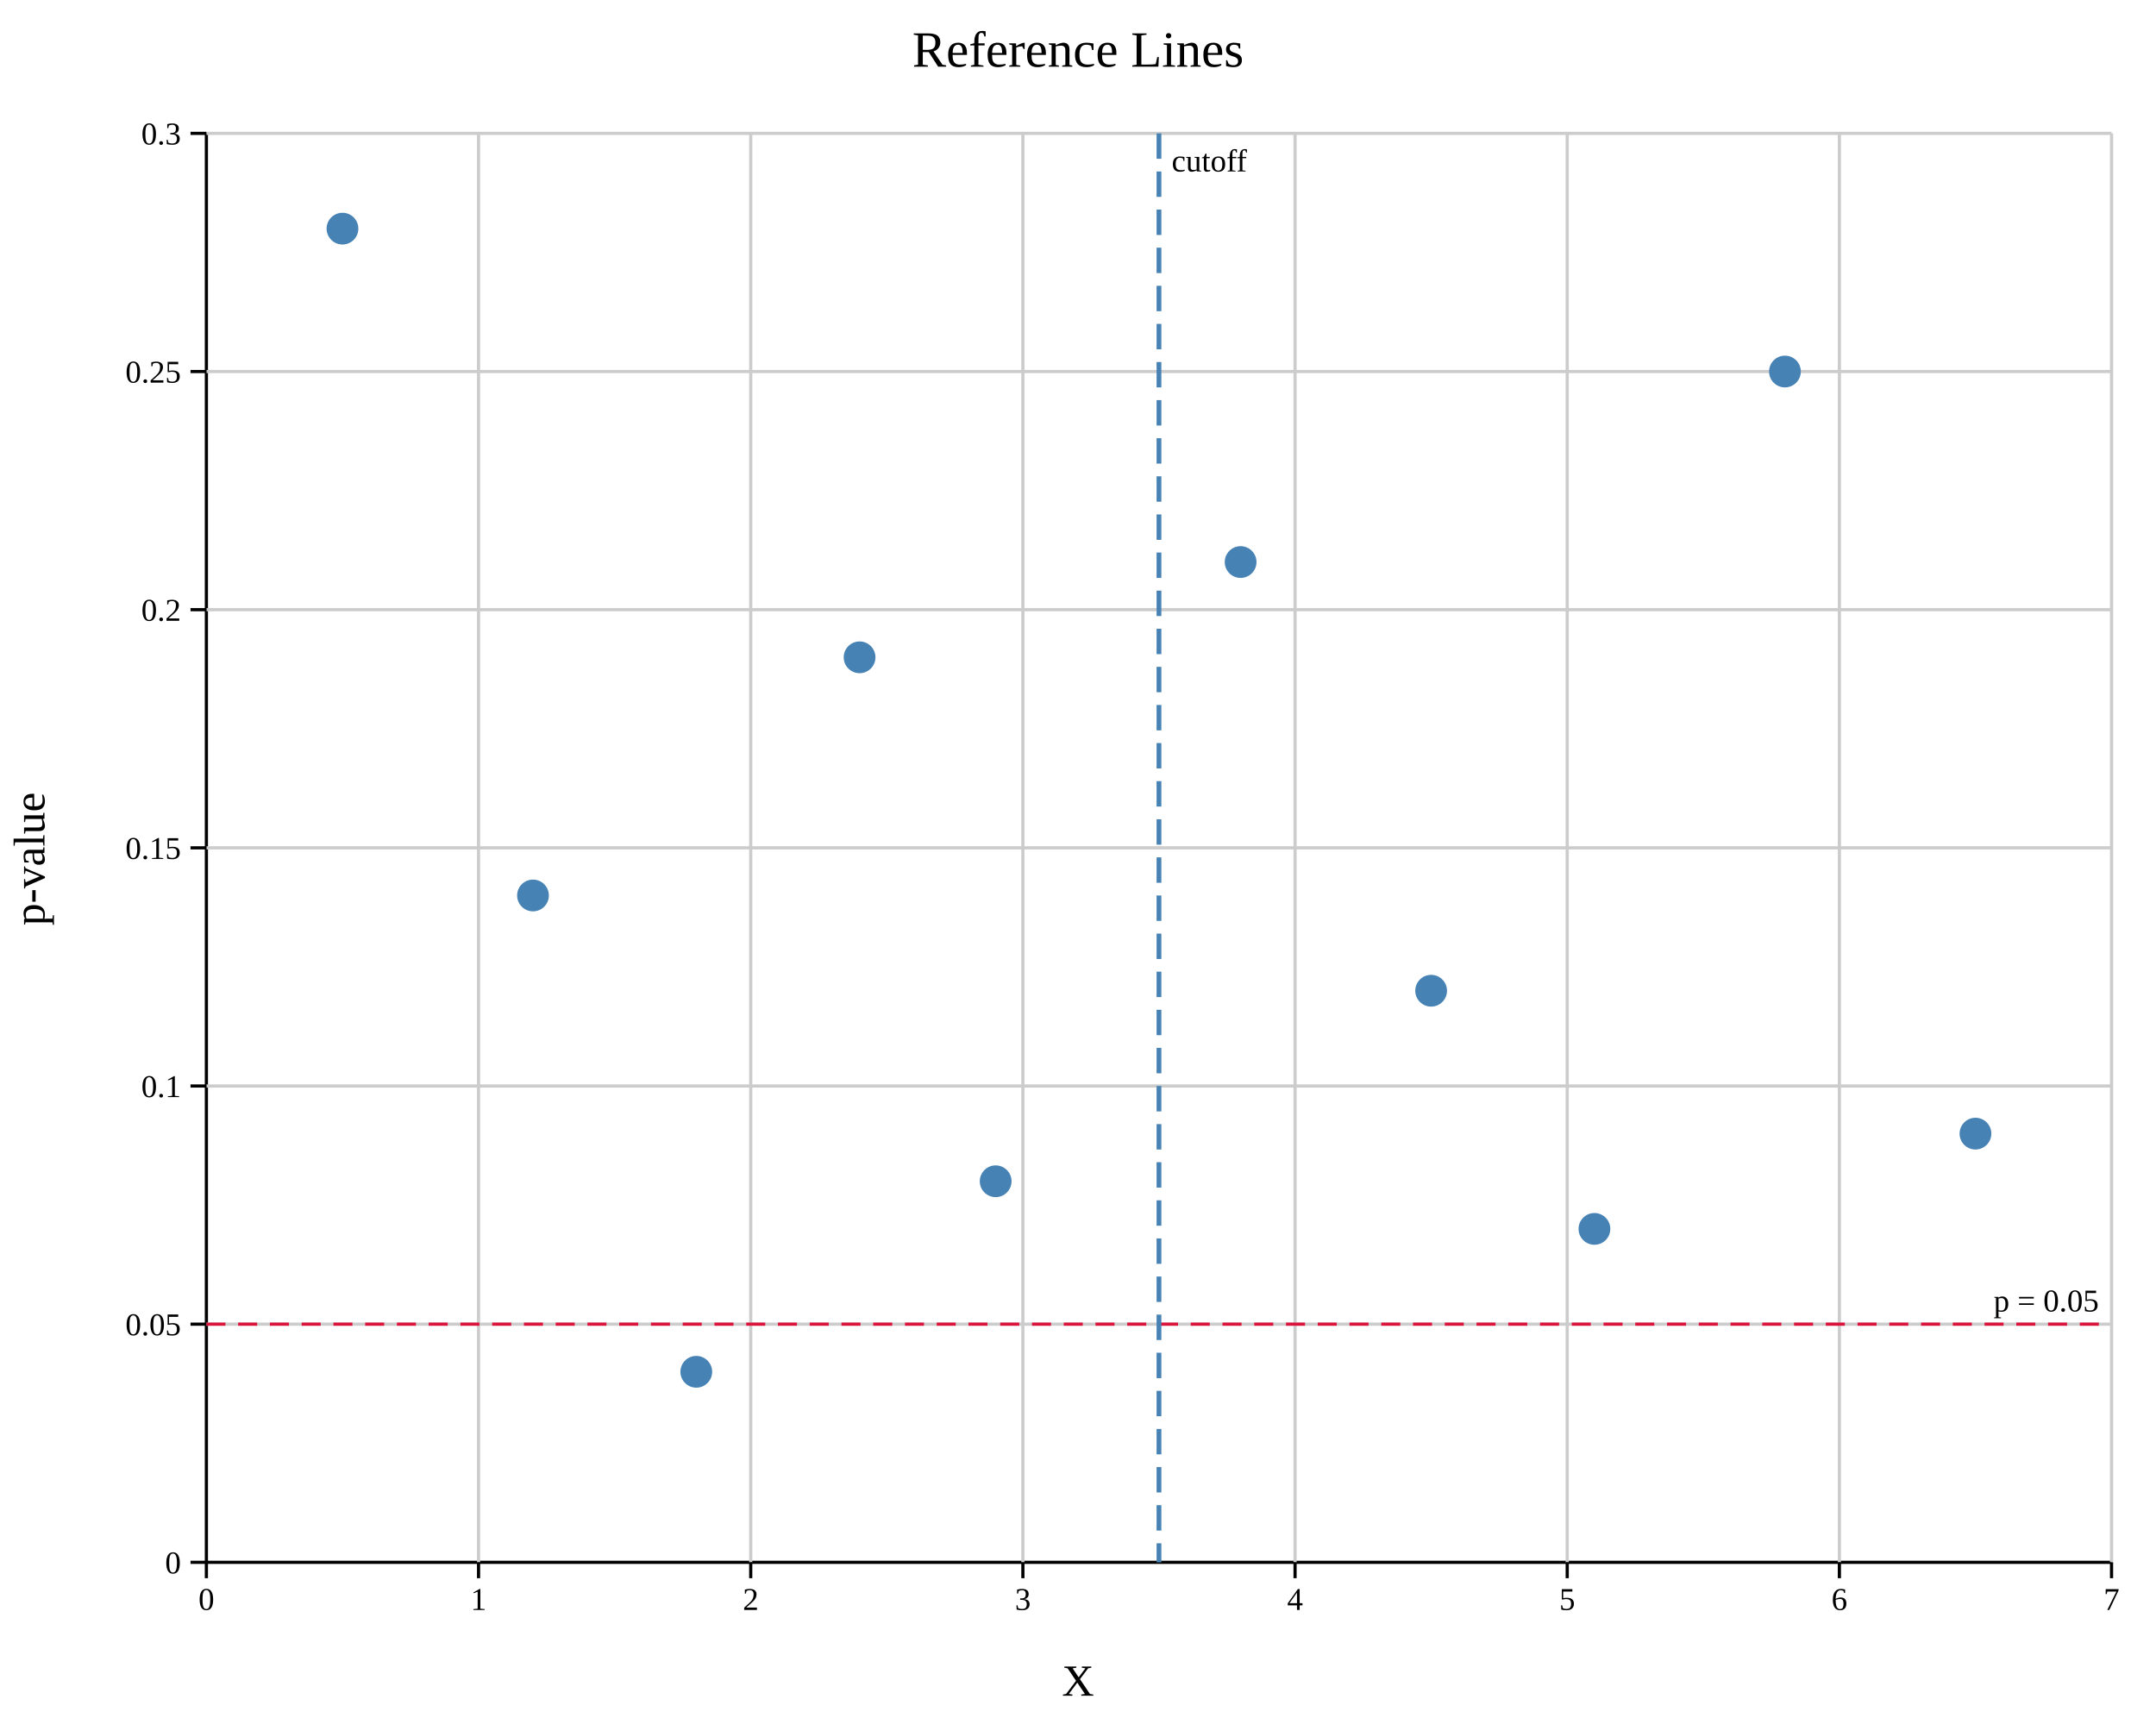
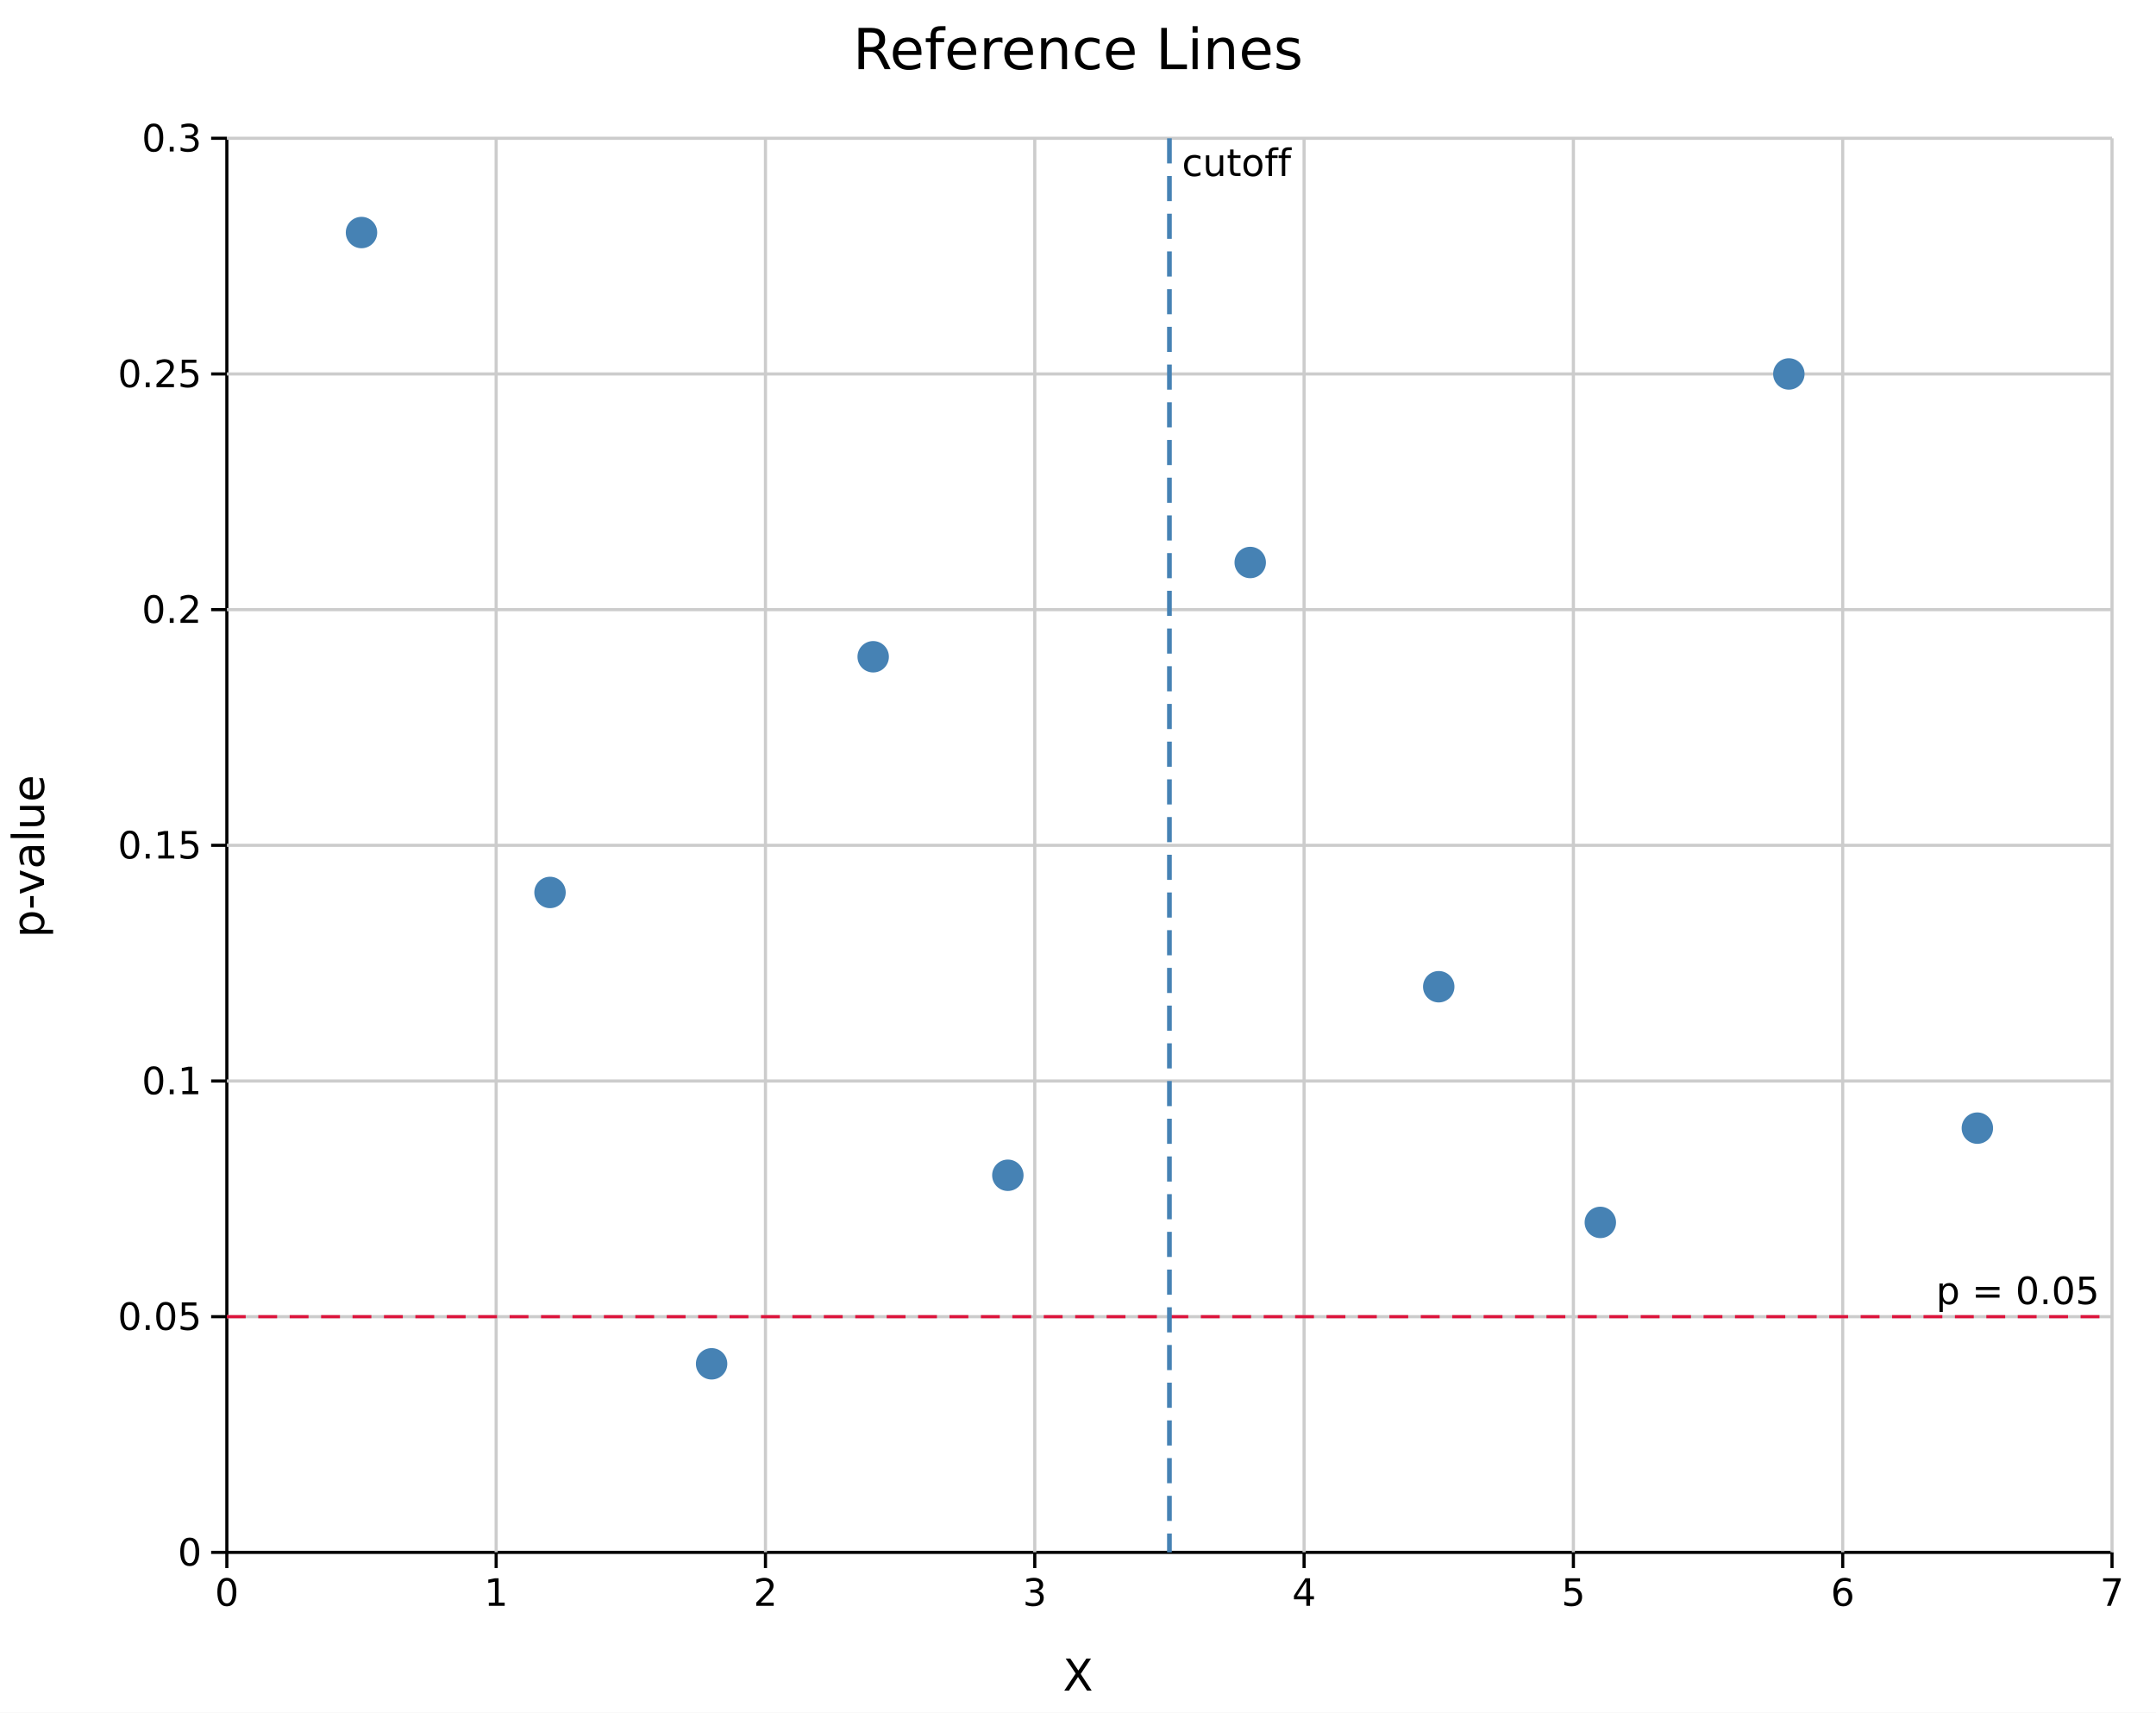
- <svg xmlns="http://www.w3.org/2000/svg" width="679" height="541" fill="black">
+ <svg xmlns="http://www.w3.org/2000/svg" width="686.2" height="545" font-family="DejaVu Sans, Liberation Sans, Arial, sans-serif" fill="black">
  <rect width="100%" height="100%" fill="white" />
-   <line x1="65" y1="492" x2="665" y2="492" stroke="black" stroke-width="1" />
-   <line x1="65" y1="42" x2="65" y2="492" stroke="black" stroke-width="1" />
-   <line x1="150.714" y1="42" x2="150.714" y2="492" stroke="#ccc" stroke-width="1" />
-   <line x1="236.429" y1="42" x2="236.429" y2="492" stroke="#ccc" stroke-width="1" />
-   <line x1="322.143" y1="42" x2="322.143" y2="492" stroke="#ccc" stroke-width="1" />
-   <line x1="407.857" y1="42" x2="407.857" y2="492" stroke="#ccc" stroke-width="1" />
-   <line x1="493.571" y1="42" x2="493.571" y2="492" stroke="#ccc" stroke-width="1" />
-   <line x1="579.286" y1="42" x2="579.286" y2="492" stroke="#ccc" stroke-width="1" />
-   <line x1="665" y1="42" x2="665" y2="492" stroke="#ccc" stroke-width="1" />
-   <line x1="65" y1="417" x2="665" y2="417" stroke="#ccc" stroke-width="1" />
-   <line x1="65" y1="342" x2="665" y2="342" stroke="#ccc" stroke-width="1" />
-   <line x1="65" y1="267" x2="665" y2="267" stroke="#ccc" stroke-width="1" />
-   <line x1="65" y1="192" x2="665" y2="192" stroke="#ccc" stroke-width="1" />
-   <line x1="65" y1="117" x2="665" y2="117" stroke="#ccc" stroke-width="1" />
-   <line x1="65" y1="42" x2="665" y2="42" stroke="#ccc" stroke-width="1" />
-   <line x1="65" y1="492" x2="65" y2="497" stroke="black" stroke-width="1" />
-   <text x="65" y="507" font-size="10" text-anchor="middle">0</text>
-   <line x1="150.714" y1="492" x2="150.714" y2="497" stroke="black" stroke-width="1" />
-   <text x="150.714" y="507" font-size="10" text-anchor="middle">1</text>
-   <line x1="236.429" y1="492" x2="236.429" y2="497" stroke="black" stroke-width="1" />
-   <text x="236.429" y="507" font-size="10" text-anchor="middle">2</text>
-   <line x1="322.143" y1="492" x2="322.143" y2="497" stroke="black" stroke-width="1" />
-   <text x="322.143" y="507" font-size="10" text-anchor="middle">3</text>
-   <line x1="407.857" y1="492" x2="407.857" y2="497" stroke="black" stroke-width="1" />
-   <text x="407.857" y="507" font-size="10" text-anchor="middle">4</text>
-   <line x1="493.571" y1="492" x2="493.571" y2="497" stroke="black" stroke-width="1" />
-   <text x="493.571" y="507" font-size="10" text-anchor="middle">5</text>
-   <line x1="579.286" y1="492" x2="579.286" y2="497" stroke="black" stroke-width="1" />
-   <text x="579.286" y="507" font-size="10" text-anchor="middle">6</text>
-   <line x1="665" y1="492" x2="665" y2="497" stroke="black" stroke-width="1" />
-   <text x="665" y="507" font-size="10" text-anchor="middle">7</text>
-   <line x1="60" y1="492" x2="65" y2="492" stroke="black" stroke-width="1" />
-   <text x="57" y="495.5" font-size="10" text-anchor="end">0</text>
-   <line x1="60" y1="417" x2="65" y2="417" stroke="black" stroke-width="1" />
-   <text x="57" y="420.5" font-size="10" text-anchor="end">0.05</text>
-   <line x1="60" y1="342" x2="65" y2="342" stroke="black" stroke-width="1" />
-   <text x="57" y="345.5" font-size="10" text-anchor="end">0.1</text>
-   <line x1="60" y1="267" x2="65" y2="267" stroke="black" stroke-width="1" />
-   <text x="57" y="270.5" font-size="10" text-anchor="end">0.15</text>
-   <line x1="60" y1="192" x2="65" y2="192" stroke="black" stroke-width="1" />
-   <text x="57" y="195.5" font-size="10" text-anchor="end">0.2</text>
-   <line x1="60" y1="117" x2="65" y2="117" stroke="black" stroke-width="1" />
-   <text x="57" y="120.5" font-size="10" text-anchor="end">0.25</text>
-   <line x1="60" y1="42" x2="65" y2="42" stroke="black" stroke-width="1" />
-   <text x="57" y="45.5" font-size="10" text-anchor="end">0.3</text>
-   <text x="339.5" y="534" font-size="14" text-anchor="middle">X</text>
-   <text x="14" y="270.5" font-size="14" text-anchor="middle" transform="rotate(-90,14,270.5)">p-value</text>
-   <text x="339.5" y="21" font-size="16" text-anchor="middle">Reference Lines</text>
-   <circle cx="107.857" cy="72" r="5" fill="steelblue" />
-   <circle cx="167.857" cy="282" r="5" fill="steelblue" />
-   <circle cx="219.286" cy="432" r="5" fill="steelblue" />
-   <circle cx="270.714" cy="207" r="5" fill="steelblue" />
-   <circle cx="313.571" cy="372" r="5" fill="steelblue" />
-   <circle cx="390.714" cy="177" r="5" fill="steelblue" />
-   <circle cx="450.714" cy="312" r="5" fill="steelblue" />
-   <circle cx="502.143" cy="387" r="5" fill="steelblue" />
-   <circle cx="562.143" cy="117" r="5" fill="steelblue" />
-   <circle cx="622.143" cy="357" r="5" fill="steelblue" />
-   <line x1="65" y1="417" x2="665" y2="417" stroke="crimson" stroke-width="1" stroke-dasharray="6 4" />
-   <text x="661" y="413" font-size="10" text-anchor="end">p = 0.05</text>
-   <line x1="365" y1="42" x2="365" y2="492" stroke="steelblue" stroke-width="1.5" stroke-dasharray="8 4" />
-   <text x="369" y="54" font-size="10" text-anchor="start">cutoff</text>
+   <line x1="72.2" y1="494" x2="672.2" y2="494" stroke="black" stroke-width="1" />
+   <line x1="72.2" y1="44" x2="72.2" y2="494" stroke="black" stroke-width="1" />
+   <line x1="157.914" y1="44" x2="157.914" y2="494" stroke="#ccc" stroke-width="1" />
+   <line x1="243.629" y1="44" x2="243.629" y2="494" stroke="#ccc" stroke-width="1" />
+   <line x1="329.343" y1="44" x2="329.343" y2="494" stroke="#ccc" stroke-width="1" />
+   <line x1="415.057" y1="44" x2="415.057" y2="494" stroke="#ccc" stroke-width="1" />
+   <line x1="500.771" y1="44" x2="500.771" y2="494" stroke="#ccc" stroke-width="1" />
+   <line x1="586.486" y1="44" x2="586.486" y2="494" stroke="#ccc" stroke-width="1" />
+   <line x1="672.2" y1="44" x2="672.2" y2="494" stroke="#ccc" stroke-width="1" />
+   <line x1="72.2" y1="419" x2="672.2" y2="419" stroke="#ccc" stroke-width="1" />
+   <line x1="72.2" y1="344" x2="672.2" y2="344" stroke="#ccc" stroke-width="1" />
+   <line x1="72.2" y1="269" x2="672.2" y2="269" stroke="#ccc" stroke-width="1" />
+   <line x1="72.2" y1="194" x2="672.2" y2="194" stroke="#ccc" stroke-width="1" />
+   <line x1="72.2" y1="119" x2="672.2" y2="119" stroke="#ccc" stroke-width="1" />
+   <line x1="72.2" y1="44" x2="672.2" y2="44" stroke="#ccc" stroke-width="1" />
+   <line x1="72.2" y1="494" x2="72.2" y2="499" stroke="black" stroke-width="1" />
+   <text x="72.2" y="511" font-size="12" text-anchor="middle">0</text>
+   <line x1="157.914" y1="494" x2="157.914" y2="499" stroke="black" stroke-width="1" />
+   <text x="157.914" y="511" font-size="12" text-anchor="middle">1</text>
+   <line x1="243.629" y1="494" x2="243.629" y2="499" stroke="black" stroke-width="1" />
+   <text x="243.629" y="511" font-size="12" text-anchor="middle">2</text>
+   <line x1="329.343" y1="494" x2="329.343" y2="499" stroke="black" stroke-width="1" />
+   <text x="329.343" y="511" font-size="12" text-anchor="middle">3</text>
+   <line x1="415.057" y1="494" x2="415.057" y2="499" stroke="black" stroke-width="1" />
+   <text x="415.057" y="511" font-size="12" text-anchor="middle">4</text>
+   <line x1="500.771" y1="494" x2="500.771" y2="499" stroke="black" stroke-width="1" />
+   <text x="500.771" y="511" font-size="12" text-anchor="middle">5</text>
+   <line x1="586.486" y1="494" x2="586.486" y2="499" stroke="black" stroke-width="1" />
+   <text x="586.486" y="511" font-size="12" text-anchor="middle">6</text>
+   <line x1="672.2" y1="494" x2="672.2" y2="499" stroke="black" stroke-width="1" />
+   <text x="672.2" y="511" font-size="12" text-anchor="middle">7</text>
+   <line x1="67.2" y1="494" x2="72.2" y2="494" stroke="black" stroke-width="1" />
+   <text x="64.2" y="498.2" font-size="12" text-anchor="end">0</text>
+   <line x1="67.2" y1="419" x2="72.2" y2="419" stroke="black" stroke-width="1" />
+   <text x="64.2" y="423.2" font-size="12" text-anchor="end">0.05</text>
+   <line x1="67.2" y1="344" x2="72.2" y2="344" stroke="black" stroke-width="1" />
+   <text x="64.2" y="348.2" font-size="12" text-anchor="end">0.1</text>
+   <line x1="67.2" y1="269" x2="72.2" y2="269" stroke="black" stroke-width="1" />
+   <text x="64.2" y="273.2" font-size="12" text-anchor="end">0.15</text>
+   <line x1="67.2" y1="194" x2="72.2" y2="194" stroke="black" stroke-width="1" />
+   <text x="64.2" y="198.2" font-size="12" text-anchor="end">0.2</text>
+   <line x1="67.2" y1="119" x2="72.2" y2="119" stroke="black" stroke-width="1" />
+   <text x="64.2" y="123.2" font-size="12" text-anchor="end">0.25</text>
+   <line x1="67.2" y1="44" x2="72.2" y2="44" stroke="black" stroke-width="1" />
+   <text x="64.2" y="48.2" font-size="12" text-anchor="end">0.3</text>
+   <text x="343.1" y="538" font-size="14" text-anchor="middle">X</text>
+   <text x="14" y="272.5" font-size="14" text-anchor="middle" transform="rotate(-90,14,272.5)">p-value</text>
+   <text x="343.1" y="22" font-size="18" text-anchor="middle">Reference Lines</text>
+   <circle cx="115.057" cy="74" r="5" fill="steelblue" />
+   <circle cx="175.057" cy="284" r="5" fill="steelblue" />
+   <circle cx="226.486" cy="434" r="5" fill="steelblue" />
+   <circle cx="277.914" cy="209" r="5" fill="steelblue" />
+   <circle cx="320.771" cy="374" r="5" fill="steelblue" />
+   <circle cx="397.914" cy="179" r="5" fill="steelblue" />
+   <circle cx="457.914" cy="314" r="5" fill="steelblue" />
+   <circle cx="509.343" cy="389" r="5" fill="steelblue" />
+   <circle cx="569.343" cy="119" r="5" fill="steelblue" />
+   <circle cx="629.343" cy="359" r="5" fill="steelblue" />
+   <line x1="72.2" y1="419" x2="672.2" y2="419" stroke="crimson" stroke-width="1" stroke-dasharray="6 4" />
+   <text x="668.2" y="415" font-size="12" text-anchor="end">p = 0.05</text>
+   <line x1="372.2" y1="44" x2="372.2" y2="494" stroke="steelblue" stroke-width="1.5" stroke-dasharray="8 4" />
+   <text x="376.2" y="56" font-size="12" text-anchor="start">cutoff</text>
</svg>
